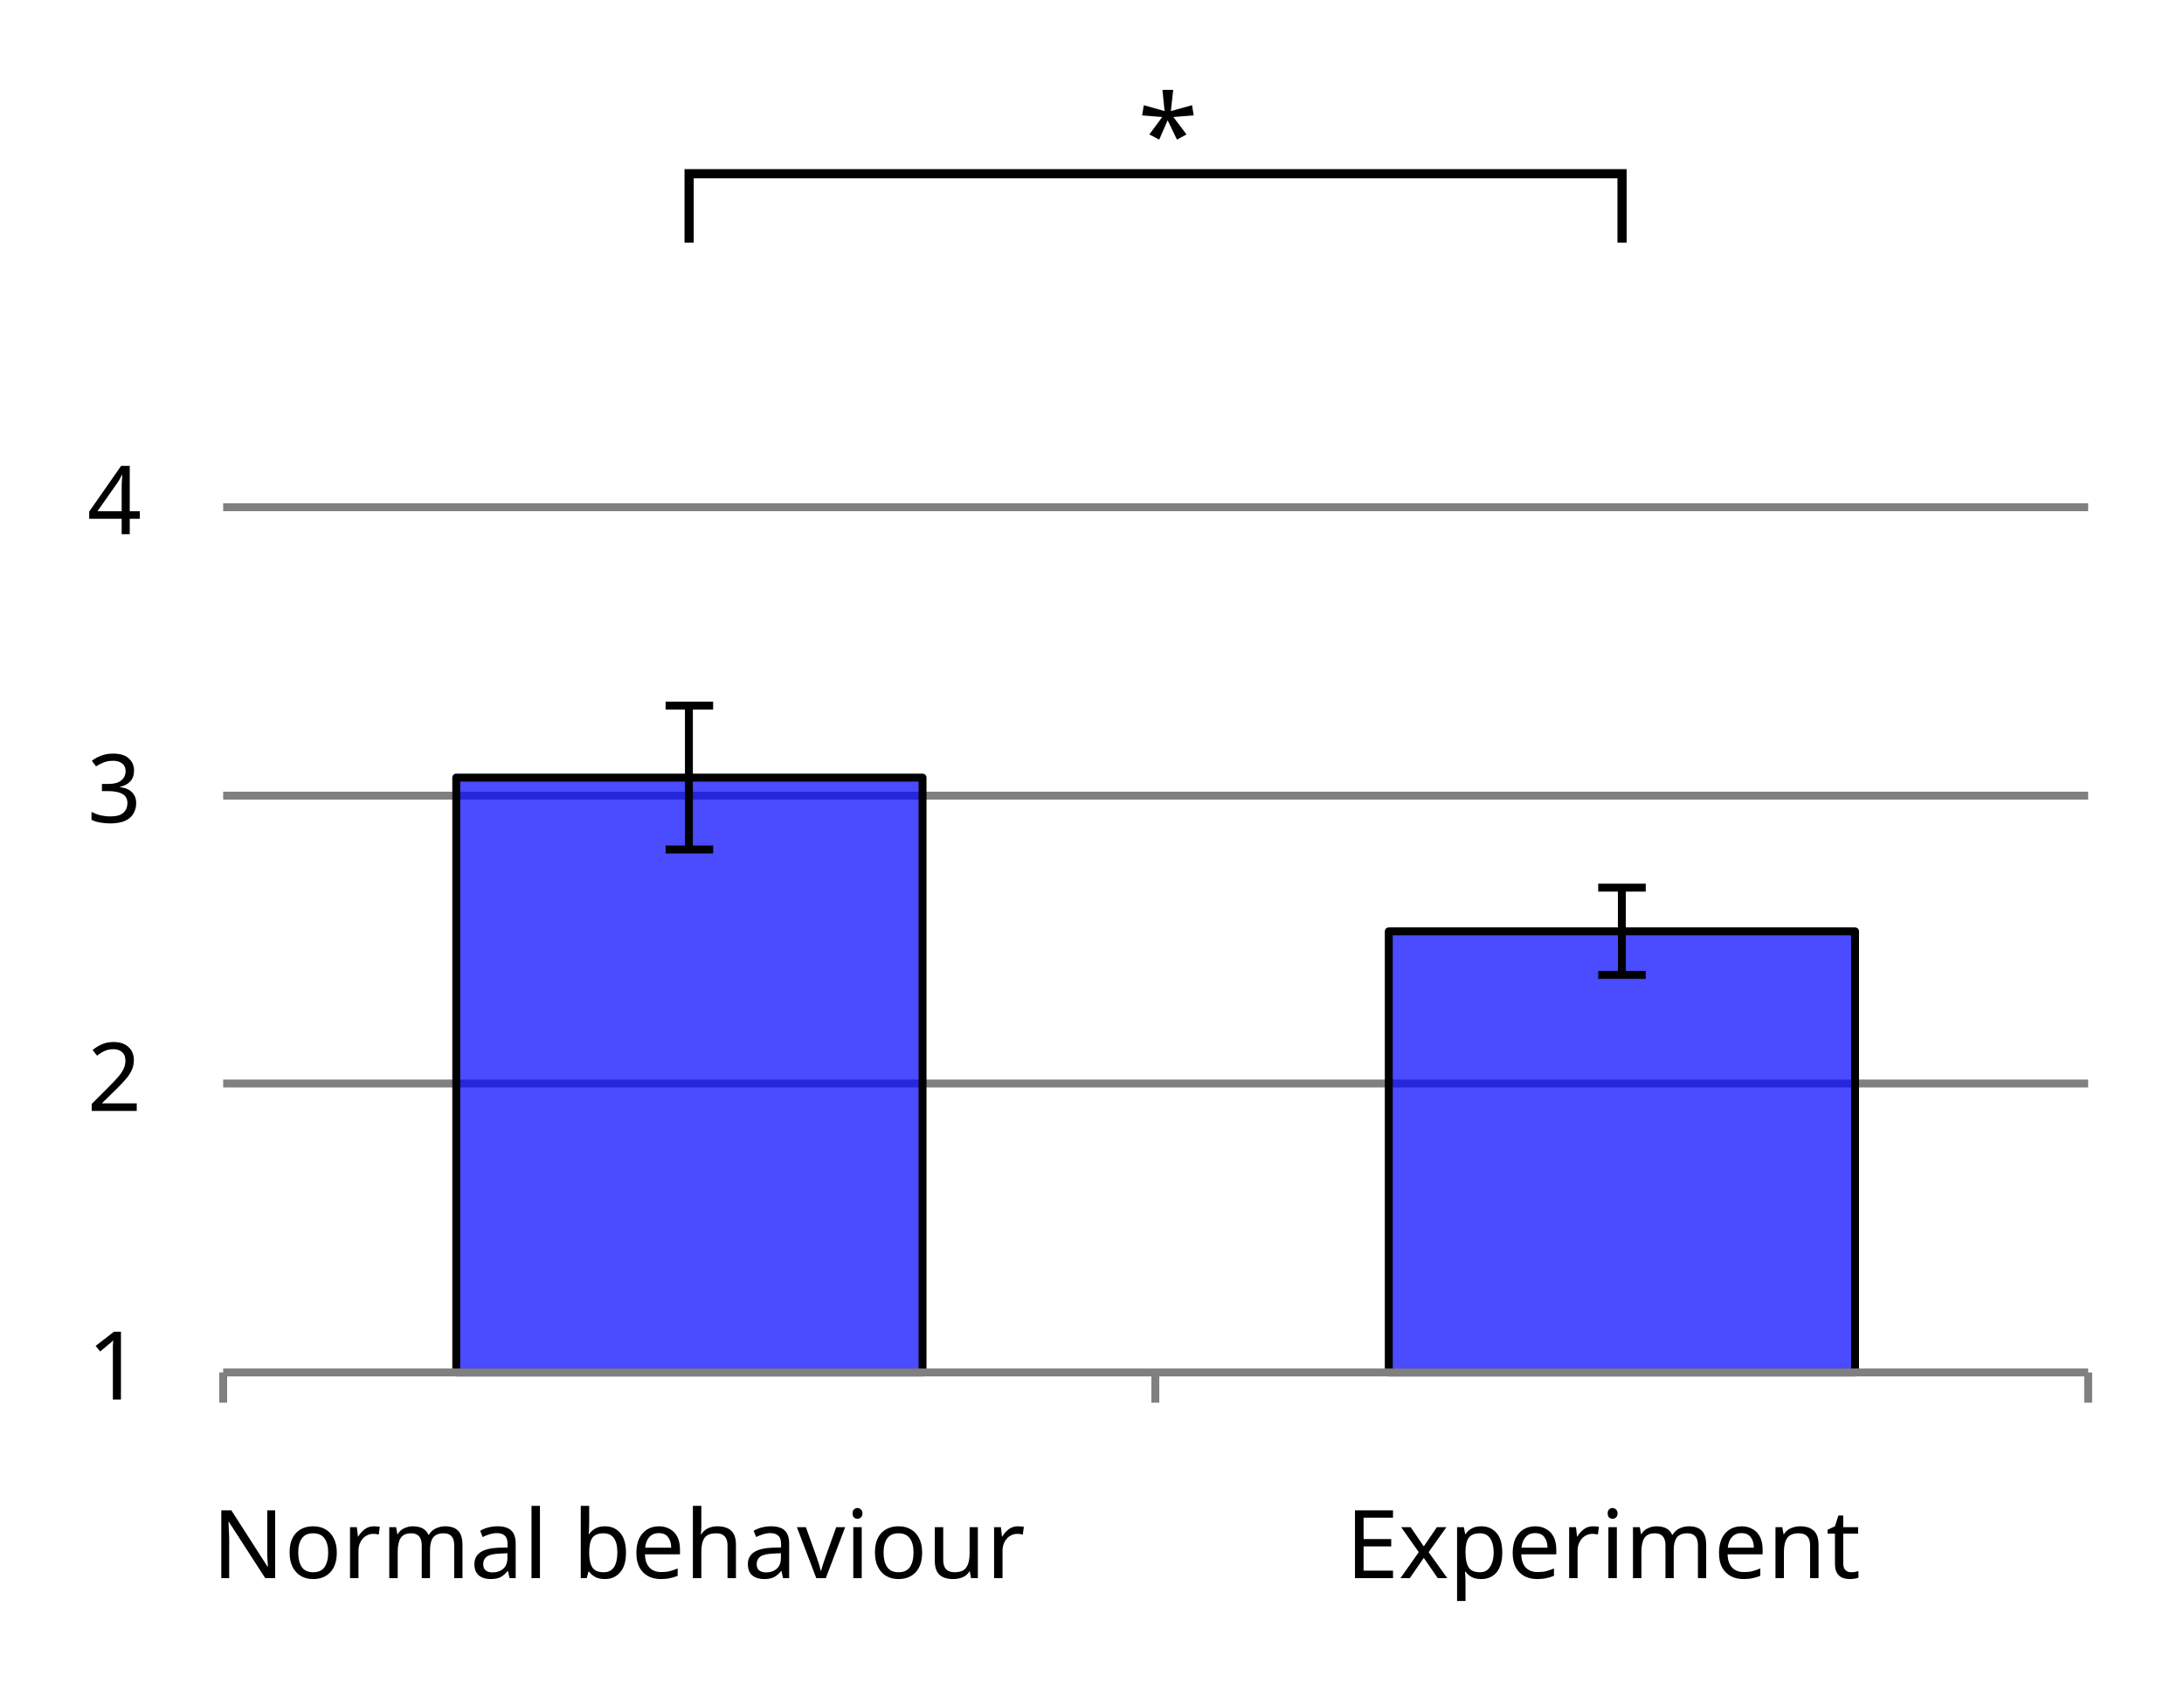
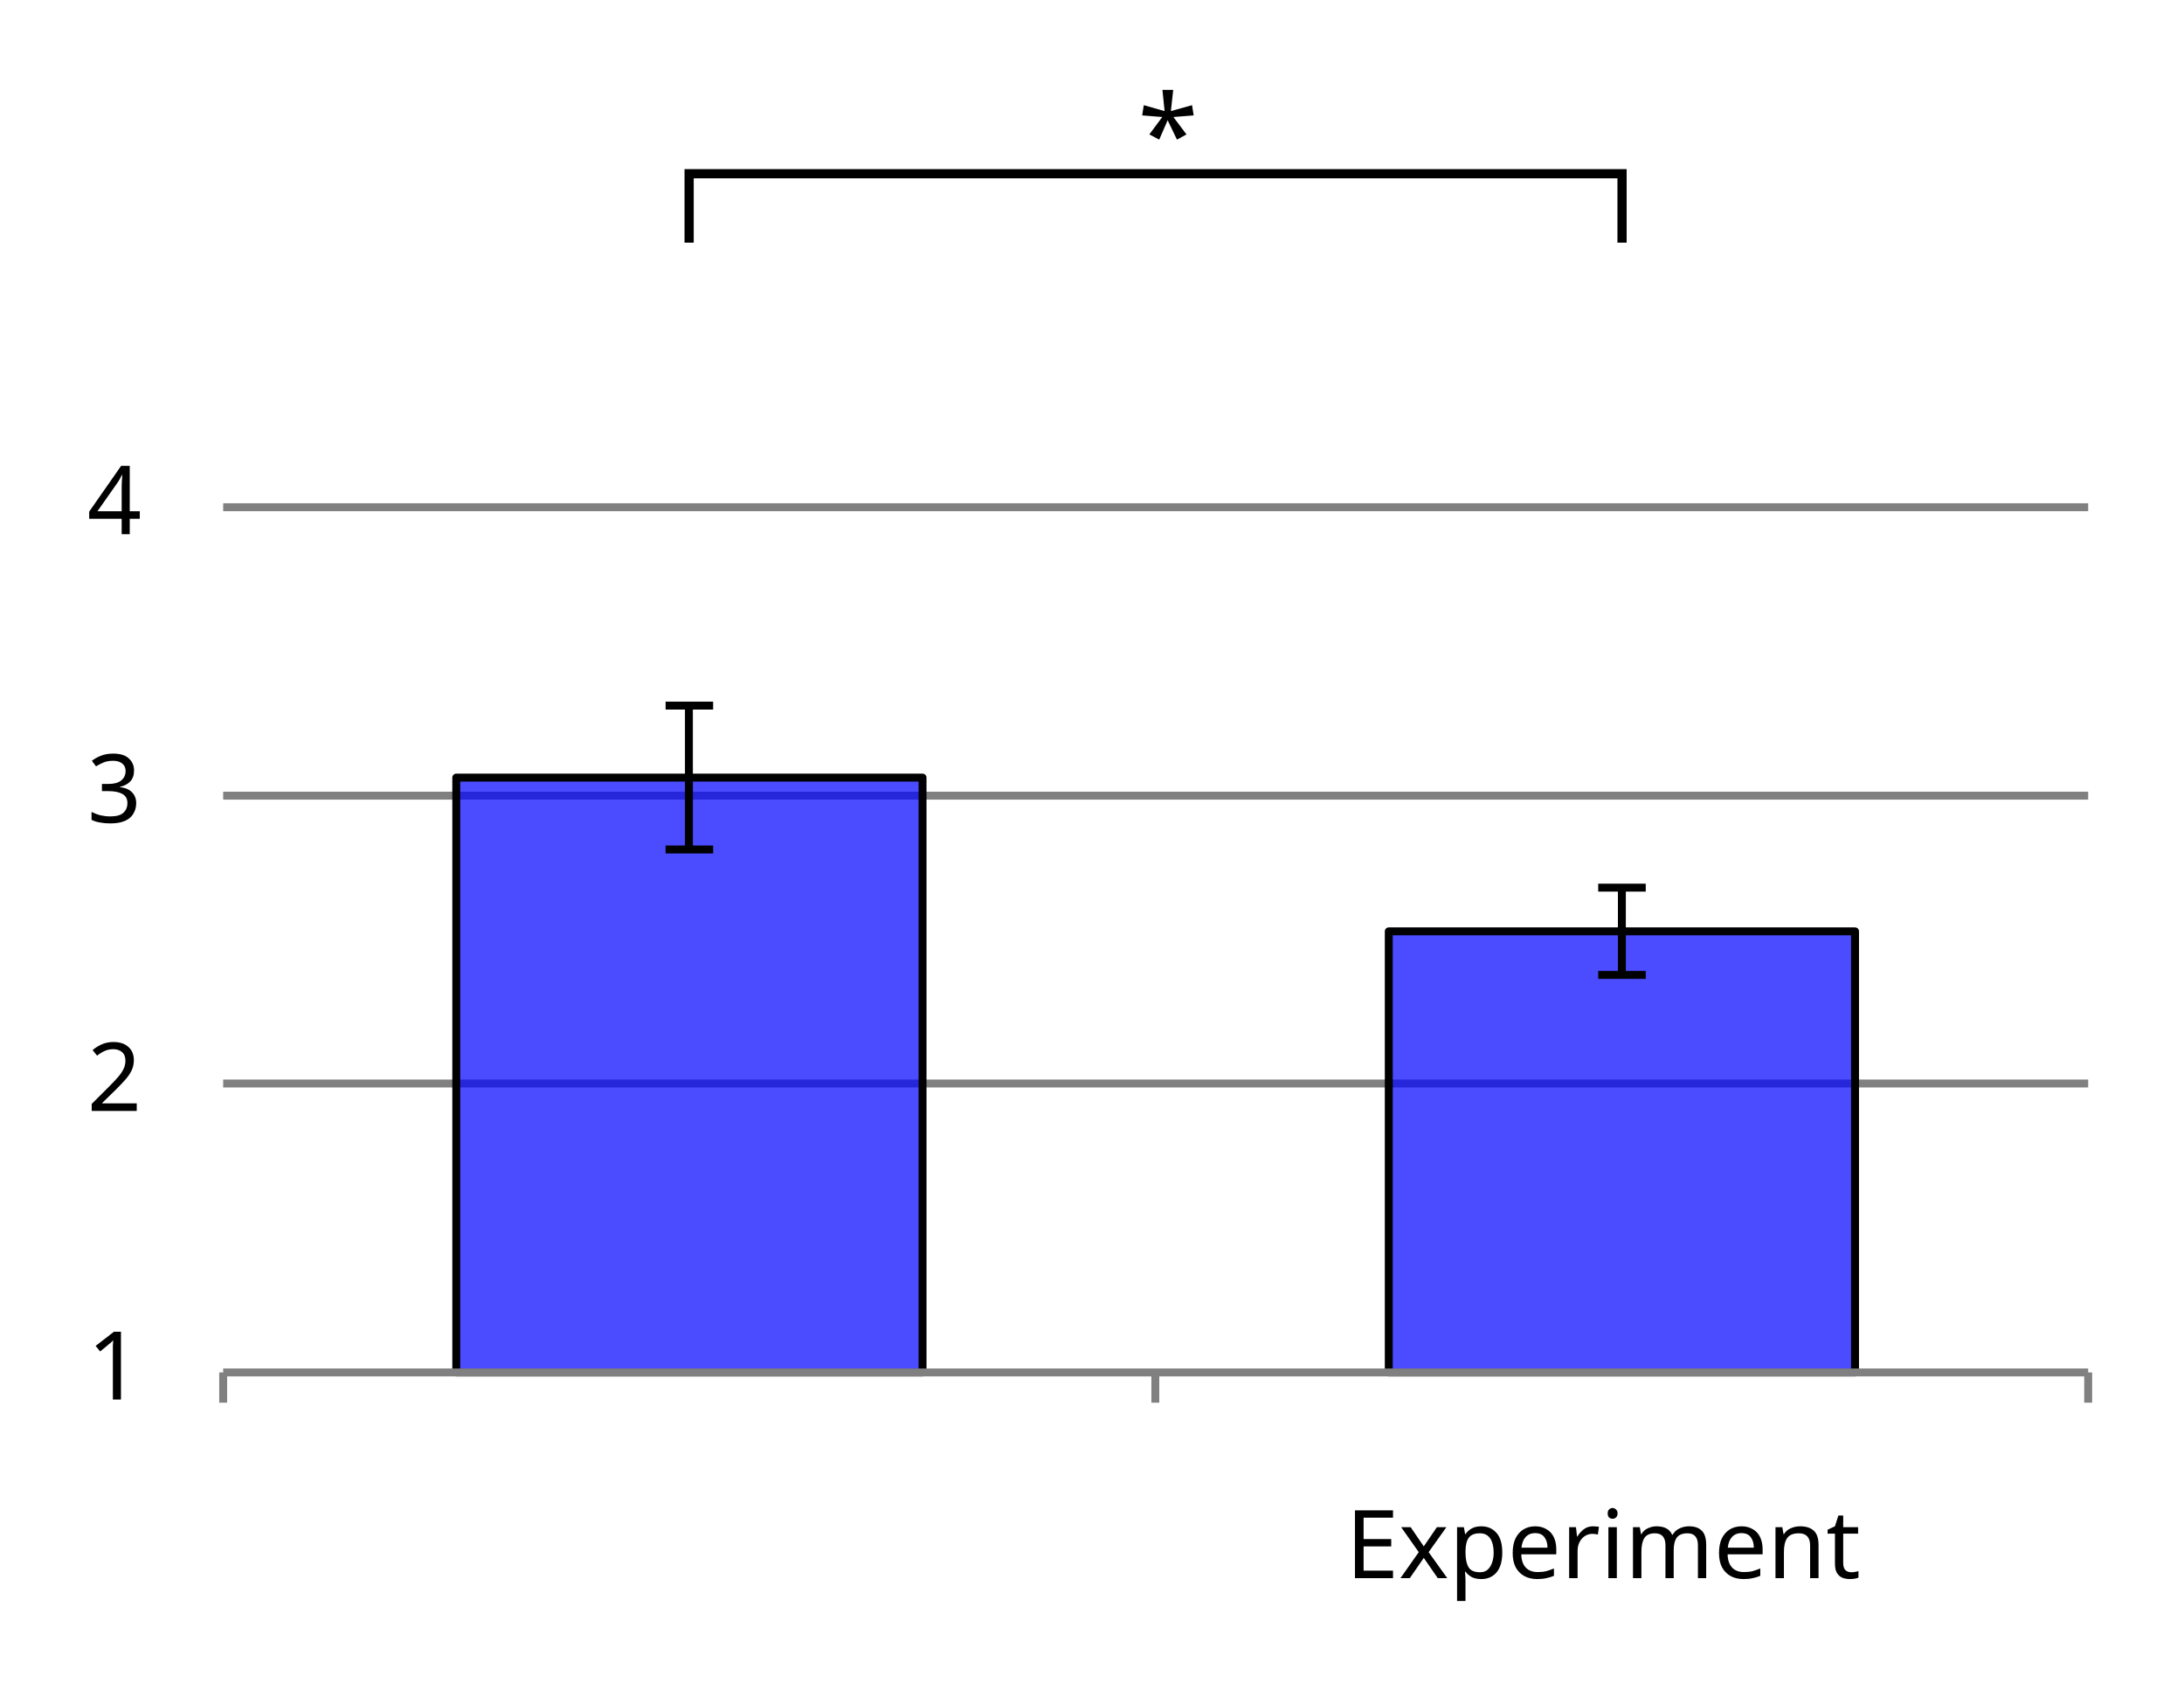
<svg xmlns="http://www.w3.org/2000/svg" width="237.751" height="183.906" id="svg2" version="1.1">
  <defs id="defs4">
    <clipPath id="clipPath3305" clipPathUnits="userSpaceOnUse">
      <path id="path3307" clip-rule="evenodd" d="m 78.36,577.2 404.88,0 0,160.8 -404.88,0 0,-160.8 z" />
    </clipPath>
    <clipPath id="clipPath3293" clipPathUnits="userSpaceOnUse">
      <path id="path3295" clip-rule="evenodd" d="m 78.36,591.48 189.96,0 0,146.52 -189.96,0 0,-146.52 z" />
    </clipPath>
    <clipPath id="clipPath3281" clipPathUnits="userSpaceOnUse">
      <path id="path3283" clip-rule="evenodd" d="m 78.36,591.48 189.96,0 0,146.52 -189.96,0 0,-146.52 z" />
    </clipPath>
    <clipPath id="clipPath3269" clipPathUnits="userSpaceOnUse">
      <path id="path3271" clip-rule="evenodd" d="m 78.36,591.48 189.96,0 0,146.52 -189.96,0 0,-146.52 z" />
    </clipPath>
    <clipPath id="clipPath3257" clipPathUnits="userSpaceOnUse">
      <path id="path3259" clip-rule="evenodd" d="m 78.36,591.48 189.96,0 0,146.52 -189.96,0 0,-146.52 z" />
    </clipPath>
    <clipPath id="clipPath3245" clipPathUnits="userSpaceOnUse">
      <path id="path3247" clip-rule="evenodd" d="m 78.36,591.48 189.96,0 0,146.52 -189.96,0 0,-146.52 z" />
    </clipPath>
    <clipPath id="clipPath3233" clipPathUnits="userSpaceOnUse">
      <path id="path3235" clip-rule="evenodd" d="m 78.36,591.48 189.96,0 0,146.52 -189.96,0 0,-146.52 z" />
    </clipPath>
    <linearGradient id="linearGradient3205" spreadMethod="pad" gradientUnits="userSpaceOnUse" y2="612.82" x2="217.79" y1="784.66" x1="217.79">
      <stop id="stop3207" offset="0" style="stop-opacity:1;stop-color:#c0c0c0" />
      <stop id="stop3209" offset="0.25" style="stop-opacity:1;stop-color:#c8c8c8" />
      <stop id="stop3211" offset="0.5" style="stop-opacity:1;stop-color:#d2d2d2" />
      <stop id="stop3213" offset="0.75" style="stop-opacity:1;stop-color:#c8c8c8" />
      <stop id="stop3215" offset="1" style="stop-opacity:1;stop-color:#c0c0c0" />
    </linearGradient>
    <linearGradient id="linearGradient3187" spreadMethod="pad" gradientUnits="userSpaceOnUse" y2="612.82" x2="136.74" y1="709.48" x1="136.74">
      <stop id="stop3189" offset="0" style="stop-opacity:1;stop-color:#c0c0c0" />
      <stop id="stop3191" offset="0.25" style="stop-opacity:1;stop-color:#c8c8c8" />
      <stop id="stop3193" offset="0.5" style="stop-opacity:1;stop-color:#d2d2d2" />
      <stop id="stop3195" offset="0.75" style="stop-opacity:1;stop-color:#c8c8c8" />
      <stop id="stop3197" offset="1" style="stop-opacity:1;stop-color:#c0c0c0" />
    </linearGradient>
    <clipPath id="clipPath3177" clipPathUnits="userSpaceOnUse">
      <path id="path3179" clip-rule="evenodd" d="m 78.36,577.2 404.88,0 0,160.8 -404.88,0 0,-160.8 z" />
    </clipPath>
    <clipPath id="clipPath3167" clipPathUnits="userSpaceOnUse">
      <path id="path3169" clip-rule="evenodd" d="m 78.36,577.2 404.88,0 0,160.8 -404.88,0 0,-160.8 z" />
    </clipPath>
    <clipPath id="clipPath3155" clipPathUnits="userSpaceOnUse">
      <path id="path3157" clip-rule="evenodd" d="m 292.08,591.48 190.44,0 0,146.52 -190.44,0 0,-146.52 z" />
    </clipPath>
    <clipPath id="clipPath3143" clipPathUnits="userSpaceOnUse">
      <path id="path3145" clip-rule="evenodd" d="m 292.08,591.48 190.44,0 0,146.52 -190.44,0 0,-146.52 z" />
    </clipPath>
    <clipPath id="clipPath3131" clipPathUnits="userSpaceOnUse">
      <path id="path3133" clip-rule="evenodd" d="m 292.08,591.48 190.44,0 0,146.52 -190.44,0 0,-146.52 z" />
    </clipPath>
    <clipPath id="clipPath3119" clipPathUnits="userSpaceOnUse">
      <path id="path3121" clip-rule="evenodd" d="m 292.08,591.48 190.44,0 0,146.52 -190.44,0 0,-146.52 z" />
    </clipPath>
    <clipPath id="clipPath3107" clipPathUnits="userSpaceOnUse">
      <path id="path3109" clip-rule="evenodd" d="m 292.08,591.48 190.44,0 0,146.52 -190.44,0 0,-146.52 z" />
    </clipPath>
    <clipPath id="clipPath3095" clipPathUnits="userSpaceOnUse">
      <path id="path3097" clip-rule="evenodd" d="m 292.08,591.48 190.44,0 0,146.52 -190.44,0 0,-146.52 z" />
    </clipPath>
    <clipPath id="clipPath3083" clipPathUnits="userSpaceOnUse">
      <path id="path3085" clip-rule="evenodd" d="m 292.08,591.48 190.44,0 0,146.52 -190.44,0 0,-146.52 z" />
    </clipPath>
    <clipPath id="clipPath3071" clipPathUnits="userSpaceOnUse">
      <path id="path3073" clip-rule="evenodd" d="m 292.08,591.48 190.44,0 0,146.52 -190.44,0 0,-146.52 z" />
    </clipPath>
    <linearGradient id="linearGradient3043" spreadMethod="pad" gradientUnits="userSpaceOnUse" y2="612.82" x2="431.88" y1="689.63" x1="431.88">
      <stop id="stop3045" offset="0" style="stop-opacity:1;stop-color:#c0c0c0" />
      <stop id="stop3047" offset="0.25" style="stop-opacity:1;stop-color:#c8c8c8" />
      <stop id="stop3049" offset="0.5" style="stop-opacity:1;stop-color:#d2d2d2" />
      <stop id="stop3051" offset="0.75" style="stop-opacity:1;stop-color:#c8c8c8" />
      <stop id="stop3053" offset="1" style="stop-opacity:1;stop-color:#c0c0c0" />
    </linearGradient>
    <linearGradient id="linearGradient3025" spreadMethod="pad" gradientUnits="userSpaceOnUse" y2="612.82" x2="350.66" y1="716.4" x1="350.66">
      <stop id="stop3027" offset="0" style="stop-opacity:1;stop-color:#c0c0c0" />
      <stop id="stop3029" offset="0.25" style="stop-opacity:1;stop-color:#c8c8c8" />
      <stop id="stop3031" offset="0.5" style="stop-opacity:1;stop-color:#d2d2d2" />
      <stop id="stop3033" offset="0.75" style="stop-opacity:1;stop-color:#c8c8c8" />
      <stop id="stop3035" offset="1" style="stop-opacity:1;stop-color:#c0c0c0" />
    </linearGradient>
    <clipPath id="clipPath3011" clipPathUnits="userSpaceOnUse">
      <path id="path3013" clip-rule="evenodd" d="m 340.25,577.66 95.064,0 0,13.32 -95.064,0 0,-13.32 z" />
    </clipPath>
    <clipPath id="clipPath2999" clipPathUnits="userSpaceOnUse">
      <path id="path3001" clip-rule="evenodd" d="m 126.38,577.66 95.04,0 0,13.32 -95.04,0 0,-13.32 z" />
    </clipPath>
  </defs>
  <g id="layer1" transform="translate(-387.4647,-440.4533)">
    <g transform="matrix(1.25,0,0,-1.25,24.18437,1355.844)" id="g2993">
      <path id="path3021" style="fill:none;stroke:#808080;stroke-width:0.69;stroke-linecap:butt;stroke-linejoin:round;stroke-miterlimit:10;stroke-opacity:1;stroke-dasharray:none" d="m 310.06,637.98 162.42,0 m -162.42,25.06 162.42,0 m -162.42,25.11 162.42,0" />
      <g id="g3023" style="fill:#0000ff;fill-opacity:0.706">
        <path id="path3037" style="fill:#0000ff;fill-opacity:0.706;fill-rule:evenodd;stroke:none" d="m 330.36,612.82 40.607,0 0,51.791 -40.607,0 0,-51.791 z" />
      </g>
      <path id="path3039" style="fill:none;stroke:#000000;stroke-width:0.69;stroke-linecap:butt;stroke-linejoin:round;stroke-miterlimit:10;stroke-opacity:1;stroke-dasharray:none" d="m 330.36,612.82 40.607,0 0,51.791 -40.607,0 0,-51.791 z" />
      <g id="g3041" style="fill:#0000ff;fill-opacity:0.706">
        <path id="path3055" style="fill:#0000ff;fill-opacity:0.706;fill-rule:evenodd;stroke:none" d="m 411.57,612.82 40.607,0 0,38.405 -40.607,0 0,-38.405 z" />
      </g>
      <path id="path3057" style="fill:none;stroke:#000000;stroke-width:0.69;stroke-linecap:butt;stroke-linejoin:round;stroke-miterlimit:10;stroke-opacity:1;stroke-dasharray:none" d="m 411.57,612.82 40.607,0 0,38.405 -40.607,0 0,-38.405 z" />
      <path id="path3059" style="fill:none;stroke:#000000;stroke-width:0.69;stroke-linecap:butt;stroke-linejoin:round;stroke-miterlimit:10;stroke-opacity:1;stroke-dasharray:none" d="m 350.62,664.58 0,-6.23 m 0,6.23 0,6.3 m -2.03,-12.53 4.14,0 m -4.14,12.53 4.14,0" />
      <path id="path3061" style="fill:none;stroke:#000000;stroke-width:0.69;stroke-linecap:butt;stroke-linejoin:round;stroke-miterlimit:10;stroke-opacity:1;stroke-dasharray:none" d="m 431.87,651.23 0,-3.8 m 0,3.8 0,3.8 m -2.06,-7.6 4.14,0 m -4.14,7.6 4.14,0" />
      <path id="path3063" style="fill:none;stroke:#808080;stroke-width:0.69;stroke-linecap:butt;stroke-linejoin:round;stroke-miterlimit:10;stroke-opacity:1;stroke-dasharray:none" d="m 310.06,612.82 162.42,0" />
      <path id="path3065" style="fill:none;stroke:#808080;stroke-width:0.69;stroke-linecap:butt;stroke-linejoin:round;stroke-miterlimit:10;stroke-opacity:1;stroke-dasharray:none" d="m 310.06,612.82 0,-2.63 m 81.18,2.63 0,-2.63 m 81.24,2.63 0,-2.63" />
      <g id="g3067" style="fill:#000000">
        <g clip-path="url(#clipPath3071)" id="g3069" style="fill:#000000">
          <text id="text3075" transform="matrix(1,0,0,-1,298.22,610.46)" style="fill:#000000">
            <tspan id="tspan3077" y="0" x="0" style="font-size:8.28px;font-variant:normal;font-weight:normal;writing-mode:lr-tb;fill:#000000;fill-opacity:1;fill-rule:nonzero;stroke:none;font-family:Calibri;-inkscape-font-specification:Calibri">1</tspan>
          </text>
        </g>
      </g>
      <g id="g3079" style="fill:#000000">
        <g clip-path="url(#clipPath3083)" id="g3081" style="fill:#000000">
          <text id="text3087" transform="matrix(1,0,0,-1,298.22,635.59)" style="fill:#000000">
            <tspan id="tspan3089" y="0" x="0" style="font-size:8.28px;font-variant:normal;font-weight:normal;writing-mode:lr-tb;fill:#000000;fill-opacity:1;fill-rule:nonzero;stroke:none;font-family:Calibri;-inkscape-font-specification:Calibri">2</tspan>
          </text>
        </g>
      </g>
      <g id="g3091" style="fill:#000000">
        <g clip-path="url(#clipPath3095)" id="g3093" style="fill:#000000">
          <text id="text3099" transform="matrix(1,0,0,-1,298.22,660.7)" style="fill:#000000">
            <tspan id="tspan3101" y="0" x="0" style="font-size:8.28px;font-variant:normal;font-weight:normal;writing-mode:lr-tb;fill:#000000;fill-opacity:1;fill-rule:nonzero;stroke:none;font-family:Calibri;-inkscape-font-specification:Calibri">3</tspan>
          </text>
        </g>
      </g>
      <g id="g3103" style="fill:#000000">
        <g clip-path="url(#clipPath3107)" id="g3105" style="fill:#000000">
          <text id="text3111" transform="matrix(1,0,0,-1,298.22,685.8)" style="fill:#000000">
            <tspan id="tspan3113" y="0" x="0" style="font-size:8.28px;font-variant:normal;font-weight:normal;writing-mode:lr-tb;fill:#000000;fill-opacity:1;fill-rule:nonzero;stroke:none;font-family:Calibri;-inkscape-font-specification:Calibri">4</tspan>
          </text>
        </g>
      </g>
-       <g id="g3115" transform="translate(-24,-4.8)" style="fill:#000000">
-         <g clip-path="url(#clipPath3119)" id="g3117" style="fill:#000000">
-           <text id="text3123" transform="matrix(1,0,0,-1,333.1,599.71)" style="fill:#000000">
-             <tspan id="tspan3125" style="font-size:8.28px;font-variant:normal;font-weight:normal;writing-mode:lr-tb;fill:#000000;fill-opacity:1;fill-rule:nonzero;stroke:none;font-family:Calibri;-inkscape-font-specification:Calibri" x="0" y="0">Normal behaviour</tspan>
+       <g id="g3115" transform="translate(-24,-4.8)" style="fill:#000000;fill-opacity:1">
+         <g clip-path="url(#clipPath3119)" id="g3117" style="fill:#000000;fill-opacity:1">
+           <text id="text3123" transform="matrix(1,0,0,-1,333.1,599.71)" style="fill:#000000;fill-opacity:1">
+             <tspan style="font-variant:normal;font-weight:normal;font-size:8.28px;font-family:Calibri;-inkscape-font-specification:Calibri;writing-mode:lr-tb;fill:#000000;fill-opacity:1;fill-rule:nonzero;stroke:none" x="0" y="0" id="tspan4252" />
          </text>
        </g>
      </g>
      <g id="g3127" transform="translate(-4.8,-4.8)" style="fill:#000000">
        <g clip-path="url(#clipPath3131)" id="g3129" style="fill:#000000">
          <text id="text3135" transform="matrix(1,0,0,-1,412.63,599.71)" style="fill:#000000">
            <tspan id="tspan3137" style="font-size:8.28px;font-variant:normal;font-weight:normal;writing-mode:lr-tb;fill:#000000;fill-opacity:1;fill-rule:nonzero;stroke:none;font-family:Calibri;-inkscape-font-specification:Calibri" x="0" y="0">Experiment</tspan>
          </text>
        </g>
      </g>
      <path style="fill:none;stroke:#000000;stroke-width:1px;stroke-linecap:butt;stroke-linejoin:miter;stroke-opacity:1" d="m 342.121,45.51 0,-7.5 101.557,0 0,7.5" id="path4276" transform="matrix(0.8,0,0,-0.8,76.94244,747.5953)" />
      <text xml:space="preserve" style="font-size:32px;font-style:normal;font-weight:normal;line-height:125%;letter-spacing:0px;word-spacing:0px;fill:#000000;fill-opacity:1;stroke:none;font-family:Sans" x="389.702" y="-717.188" id="text4278-6" transform="scale(1,-1)">
        <tspan id="tspan4280-3" x="389.702" y="-717.188" style="font-size:9.6px">*</tspan>
      </text>
    </g>
+     <flowRoot xml:space="preserve" id="flowRoot4254" style="font-style:normal;font-weight:normal;font-size:40px;line-height:125%;font-family:sans-serif;letter-spacing:0px;word-spacing:0px;fill:#000000;fill-opacity:1;stroke:none;stroke-width:1px;stroke-linecap:butt;stroke-linejoin:miter;stroke-opacity:1" transform="translate(387.4647,440.4533)">
+       <flowRegion id="flowRegion4256">
+         <rect id="rect4258" width="151.523" height="40.406" x="-74.751" y="44" />
+       </flowRegion>
+       <flowPara id="flowPara4260">Otherasda</flowPara>
+     </flowRoot>
+     <flowRoot xml:space="preserve" id="flowRoot4262" style="font-style:normal;font-weight:normal;font-size:40px;line-height:125%;font-family:sans-serif;letter-spacing:0px;word-spacing:0px;fill:#000000;fill-opacity:1;stroke:none;stroke-width:1px;stroke-linecap:butt;stroke-linejoin:miter;stroke-opacity:1" transform="matrix(0.3213664,0,0,0.3098818,446.7518,588.371)">
+       <flowRegion id="flowRegion4264">
+         <rect id="rect4266" width="280.672" height="96.214" x="-90.409" y="39.454" />
+       </flowRegion>
+       <flowPara id="flowPara4268">Other party \\ behavior</flowPara>
+     </flowRoot>
  </g>
</svg>
